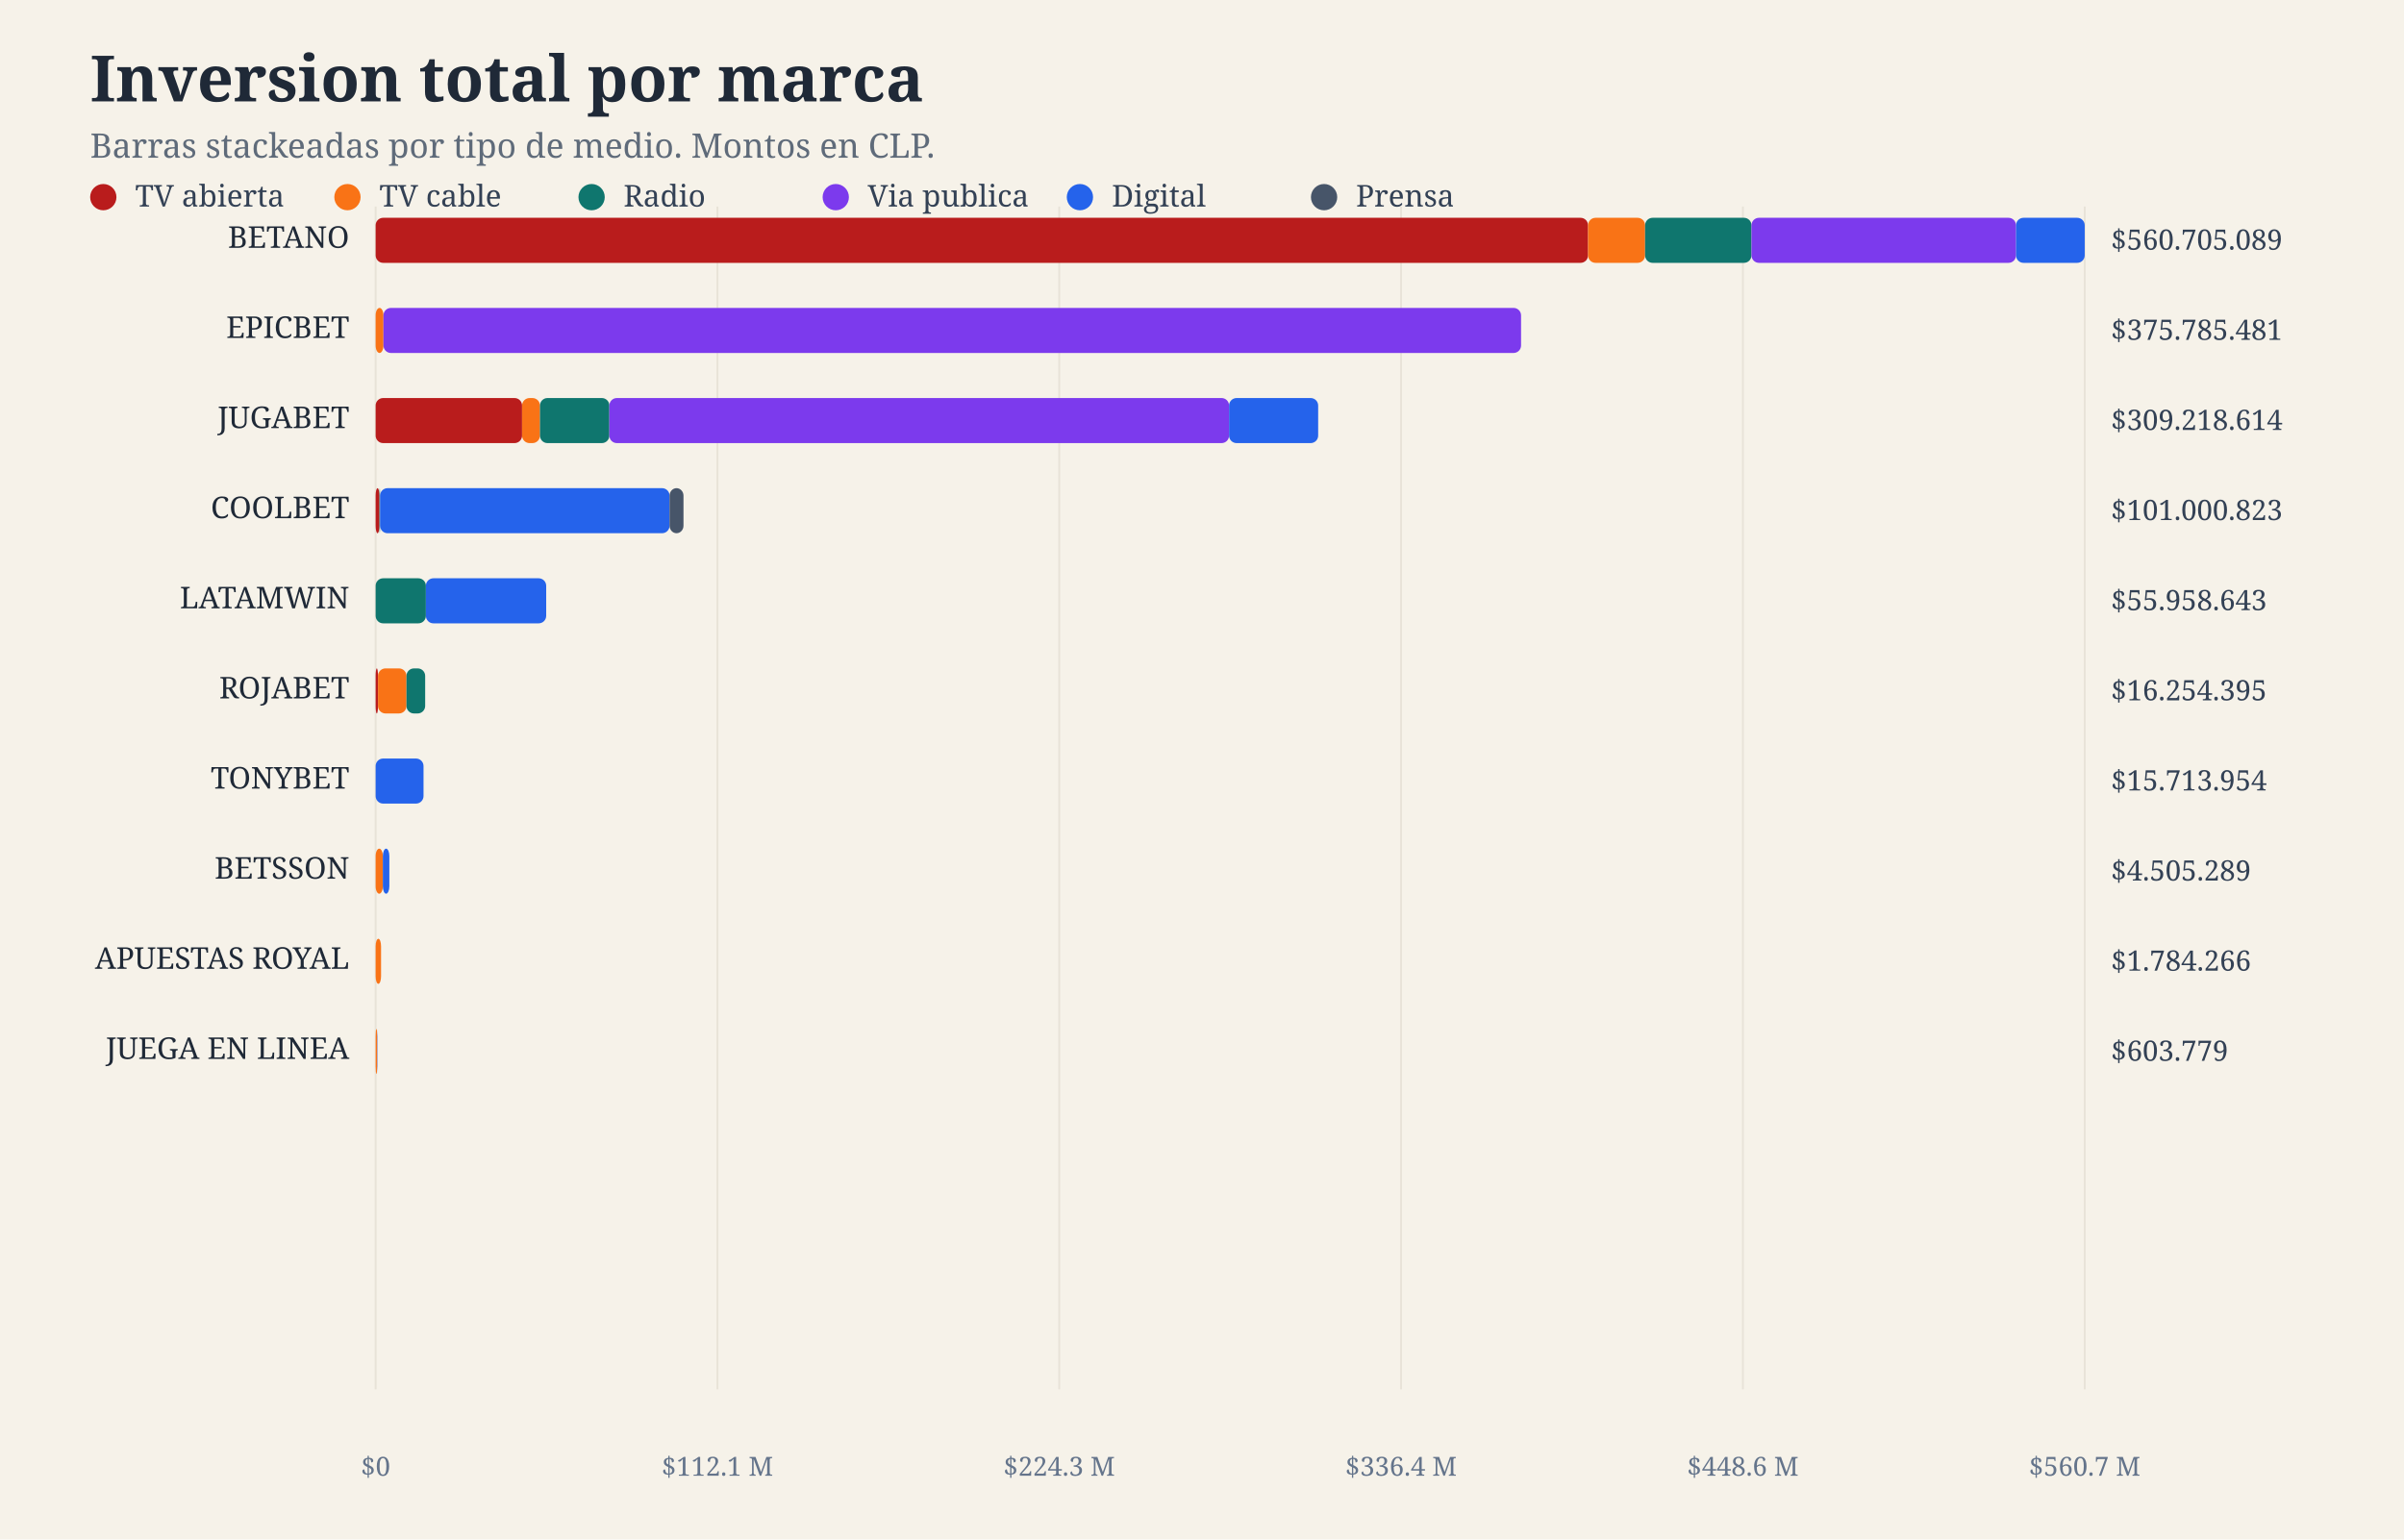
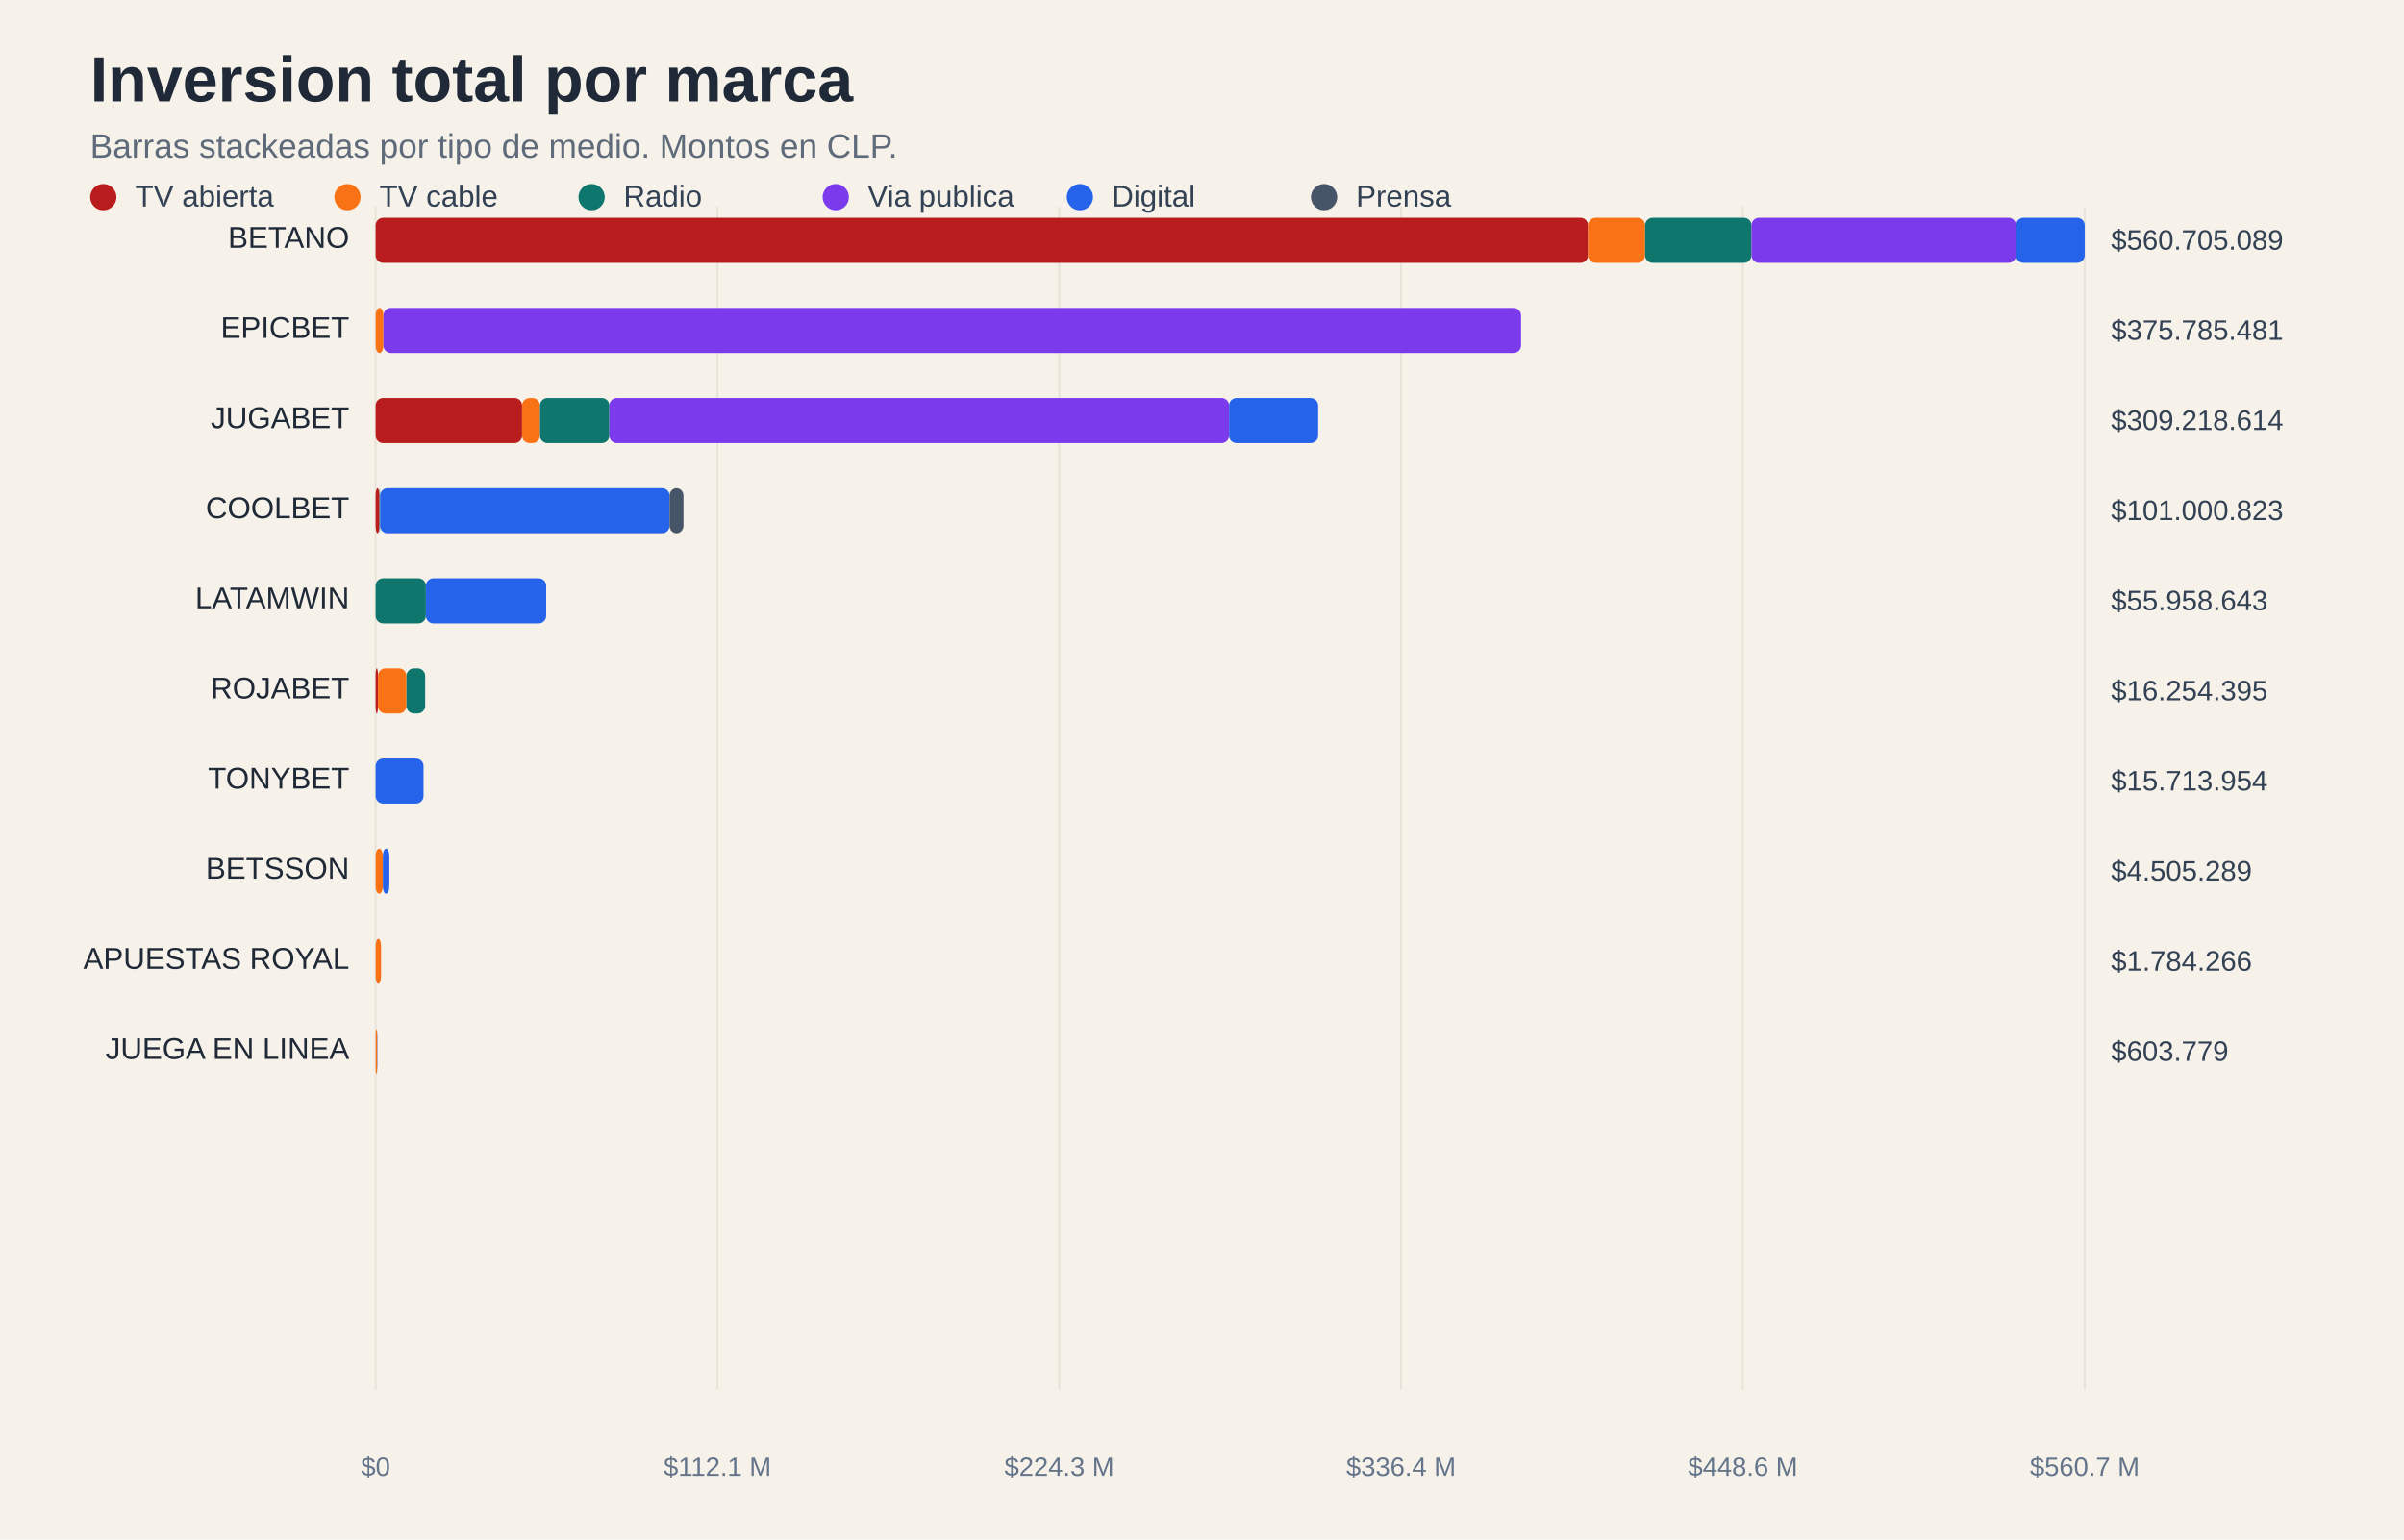
<svg xmlns="http://www.w3.org/2000/svg" width="1280" height="820" viewBox="0 0 1280 820" role="img" aria-labelledby="title desc">
  <rect width="100%" height="100%" fill="#f6f2e9" />
-   <text x="48" y="54" font-family="Georgia, serif" font-size="34" font-weight="700" fill="#1f2937">Inversion total por marca</text>
-   <text x="48" y="84" font-family="Georgia, serif" font-size="18" fill="#5f6b7a">Barras stackeadas por tipo de medio. Montos en CLP.</text>
+   <text x="48" y="54" font-family="Helvetica Neue, Arial, sans-serif" font-size="34" font-weight="700" fill="#1f2937">Inversion total por marca</text>
+   <text x="48" y="84" font-family="Helvetica Neue, Arial, sans-serif" font-size="18" fill="#5f6b7a">Barras stackeadas por tipo de medio. Montos en CLP.</text>
  <rect x="48" y="98" width="14" height="14" rx="7" fill="#b91c1c" />
-   <text x="72" y="110" font-family="Georgia, serif" font-size="16" fill="#334155">TV abierta</text>
+   <text x="72" y="110" font-family="Helvetica Neue, Arial, sans-serif" font-size="16" fill="#334155">TV abierta</text>
  <rect x="178" y="98" width="14" height="14" rx="7" fill="#f97316" />
-   <text x="202" y="110" font-family="Georgia, serif" font-size="16" fill="#334155">TV cable</text>
+   <text x="202" y="110" font-family="Helvetica Neue, Arial, sans-serif" font-size="16" fill="#334155">TV cable</text>
  <rect x="308" y="98" width="14" height="14" rx="7" fill="#0f766e" />
-   <text x="332" y="110" font-family="Georgia, serif" font-size="16" fill="#334155">Radio</text>
+   <text x="332" y="110" font-family="Helvetica Neue, Arial, sans-serif" font-size="16" fill="#334155">Radio</text>
  <rect x="438" y="98" width="14" height="14" rx="7" fill="#7c3aed" />
-   <text x="462" y="110" font-family="Georgia, serif" font-size="16" fill="#334155">Via publica</text>
+   <text x="462" y="110" font-family="Helvetica Neue, Arial, sans-serif" font-size="16" fill="#334155">Via publica</text>
  <rect x="568" y="98" width="14" height="14" rx="7" fill="#2563eb" />
-   <text x="592" y="110" font-family="Georgia, serif" font-size="16" fill="#334155">Digital</text>
+   <text x="592" y="110" font-family="Helvetica Neue, Arial, sans-serif" font-size="16" fill="#334155">Digital</text>
  <rect x="698" y="98" width="14" height="14" rx="7" fill="#475569" />
-   <text x="722" y="110" font-family="Georgia, serif" font-size="16" fill="#334155">Prensa</text>
+   <text x="722" y="110" font-family="Helvetica Neue, Arial, sans-serif" font-size="16" fill="#334155">Prensa</text>
  <line x1="200.0" y1="110" x2="200.0" y2="740" stroke="#e8e3d8" stroke-width="1" />
-   <text x="200.0" y="786" text-anchor="middle" font-family="Georgia, serif" font-size="14" fill="#64748b">$0</text>
+   <text x="200.0" y="786" text-anchor="middle" font-family="Helvetica Neue, Arial, sans-serif" font-size="14" fill="#64748b">$0</text>
  <line x1="382.0" y1="110" x2="382.0" y2="740" stroke="#e8e3d8" stroke-width="1" />
-   <text x="382.0" y="786" text-anchor="middle" font-family="Georgia, serif" font-size="14" fill="#64748b">$112.1 M</text>
+   <text x="382.0" y="786" text-anchor="middle" font-family="Helvetica Neue, Arial, sans-serif" font-size="14" fill="#64748b">$112.1 M</text>
  <line x1="564.0" y1="110" x2="564.0" y2="740" stroke="#e8e3d8" stroke-width="1" />
-   <text x="564.0" y="786" text-anchor="middle" font-family="Georgia, serif" font-size="14" fill="#64748b">$224.3 M</text>
+   <text x="564.0" y="786" text-anchor="middle" font-family="Helvetica Neue, Arial, sans-serif" font-size="14" fill="#64748b">$224.3 M</text>
  <line x1="746.0" y1="110" x2="746.0" y2="740" stroke="#e8e3d8" stroke-width="1" />
-   <text x="746.0" y="786" text-anchor="middle" font-family="Georgia, serif" font-size="14" fill="#64748b">$336.4 M</text>
+   <text x="746.0" y="786" text-anchor="middle" font-family="Helvetica Neue, Arial, sans-serif" font-size="14" fill="#64748b">$336.4 M</text>
  <line x1="928.0" y1="110" x2="928.0" y2="740" stroke="#e8e3d8" stroke-width="1" />
-   <text x="928.0" y="786" text-anchor="middle" font-family="Georgia, serif" font-size="14" fill="#64748b">$448.6 M</text>
+   <text x="928.0" y="786" text-anchor="middle" font-family="Helvetica Neue, Arial, sans-serif" font-size="14" fill="#64748b">$448.6 M</text>
  <line x1="1110.0" y1="110" x2="1110.0" y2="740" stroke="#e8e3d8" stroke-width="1" />
-   <text x="1110.0" y="786" text-anchor="middle" font-family="Georgia, serif" font-size="14" fill="#64748b">$560.7 M</text>
-   <text x="186" y="132" text-anchor="end" font-family="Georgia, serif" font-size="16" fill="#1f2937">BETANO</text>
+   <text x="1110.0" y="786" text-anchor="middle" font-family="Helvetica Neue, Arial, sans-serif" font-size="14" fill="#64748b">$560.7 M</text>
+   <text x="186" y="132" text-anchor="end" font-family="Helvetica Neue, Arial, sans-serif" font-size="16" fill="#1f2937">BETANO</text>
  <rect x="200" y="116" width="645.549" height="24" rx="4" fill="#b91c1c" />
  <rect x="845.549" y="116" width="30.37" height="24" rx="4" fill="#f97316" />
  <rect x="875.919" y="116" width="56.651" height="24" rx="4" fill="#0f766e" />
  <rect x="932.57" y="116" width="140.852" height="24" rx="4" fill="#7c3aed" />
  <rect x="1073.422" y="116" width="36.578" height="24" rx="4" fill="#2563eb" />
-   <text x="1124" y="133" font-family="Georgia, serif" font-size="15" fill="#334155">$560.705.089</text>
-   <text x="186" y="180" text-anchor="end" font-family="Georgia, serif" font-size="16" fill="#1f2937">EPICBET</text>
+   <text x="1124" y="133" font-family="Helvetica Neue, Arial, sans-serif" font-size="15" fill="#334155">$560.705.089</text>
+   <text x="186" y="180" text-anchor="end" font-family="Helvetica Neue, Arial, sans-serif" font-size="16" fill="#1f2937">EPICBET</text>
  <rect x="200" y="164" width="4.161" height="24" rx="4" fill="#f97316" />
  <rect x="204.161" y="164" width="605.723" height="24" rx="4" fill="#7c3aed" />
-   <text x="1124" y="181" font-family="Georgia, serif" font-size="15" fill="#334155">$375.785.481</text>
-   <text x="186" y="228" text-anchor="end" font-family="Georgia, serif" font-size="16" fill="#1f2937">JUGABET</text>
+   <text x="1124" y="181" font-family="Helvetica Neue, Arial, sans-serif" font-size="15" fill="#334155">$375.785.481</text>
+   <text x="186" y="228" text-anchor="end" font-family="Helvetica Neue, Arial, sans-serif" font-size="16" fill="#1f2937">JUGABET</text>
  <rect x="200" y="212" width="77.973" height="24" rx="4" fill="#b91c1c" />
  <rect x="277.973" y="212" width="9.533" height="24" rx="4" fill="#f97316" />
  <rect x="287.506" y="212" width="36.944" height="24" rx="4" fill="#0f766e" />
  <rect x="324.45" y="212" width="329.968" height="24" rx="4" fill="#7c3aed" />
  <rect x="654.418" y="212" width="47.431" height="24" rx="4" fill="#2563eb" />
-   <text x="1124" y="229" font-family="Georgia, serif" font-size="15" fill="#334155">$309.218.614</text>
-   <text x="186" y="276" text-anchor="end" font-family="Georgia, serif" font-size="16" fill="#1f2937">COOLBET</text>
+   <text x="1124" y="229" font-family="Helvetica Neue, Arial, sans-serif" font-size="15" fill="#334155">$309.218.614</text>
+   <text x="186" y="276" text-anchor="end" font-family="Helvetica Neue, Arial, sans-serif" font-size="16" fill="#1f2937">COOLBET</text>
  <rect x="200" y="260" width="2.032" height="24" rx="4" fill="#b91c1c" />
  <rect x="202.032" y="260" width="0.026" height="24" rx="4" fill="#f97316" />
  <rect x="202.058" y="260" width="0.307" height="24" rx="4" fill="#0f766e" />
  <rect x="202.365" y="260" width="154.147" height="24" rx="4" fill="#2563eb" />
  <rect x="356.512" y="260" width="7.408" height="24" rx="4" fill="#475569" />
-   <text x="1124" y="277" font-family="Georgia, serif" font-size="15" fill="#334155">$101.000.823</text>
-   <text x="186" y="324" text-anchor="end" font-family="Georgia, serif" font-size="16" fill="#1f2937">LATAMWIN</text>
+   <text x="1124" y="277" font-family="Helvetica Neue, Arial, sans-serif" font-size="15" fill="#334155">$101.000.823</text>
+   <text x="186" y="324" text-anchor="end" font-family="Helvetica Neue, Arial, sans-serif" font-size="16" fill="#1f2937">LATAMWIN</text>
  <rect x="200" y="308" width="26.762" height="24" rx="4" fill="#0f766e" />
  <rect x="226.762" y="308" width="64.056" height="24" rx="4" fill="#2563eb" />
-   <text x="1124" y="325" font-family="Georgia, serif" font-size="15" fill="#334155">$55.958.643</text>
-   <text x="186" y="372" text-anchor="end" font-family="Georgia, serif" font-size="16" fill="#1f2937">ROJABET</text>
+   <text x="1124" y="325" font-family="Helvetica Neue, Arial, sans-serif" font-size="15" fill="#334155">$55.958.643</text>
+   <text x="186" y="372" text-anchor="end" font-family="Helvetica Neue, Arial, sans-serif" font-size="16" fill="#1f2937">ROJABET</text>
  <rect x="200" y="356" width="1.272" height="24" rx="4" fill="#b91c1c" />
  <rect x="201.272" y="356" width="15.151" height="24" rx="4" fill="#f97316" />
  <rect x="216.422" y="356" width="9.958" height="24" rx="4" fill="#0f766e" />
-   <text x="1124" y="373" font-family="Georgia, serif" font-size="15" fill="#334155">$16.254.395</text>
-   <text x="186" y="420" text-anchor="end" font-family="Georgia, serif" font-size="16" fill="#1f2937">TONYBET</text>
+   <text x="1124" y="373" font-family="Helvetica Neue, Arial, sans-serif" font-size="15" fill="#334155">$16.254.395</text>
+   <text x="186" y="420" text-anchor="end" font-family="Helvetica Neue, Arial, sans-serif" font-size="16" fill="#1f2937">TONYBET</text>
  <rect x="200" y="404" width="25.503" height="24" rx="4" fill="#2563eb" />
-   <text x="1124" y="421" font-family="Georgia, serif" font-size="15" fill="#334155">$15.713.954</text>
-   <text x="186" y="468" text-anchor="end" font-family="Georgia, serif" font-size="16" fill="#1f2937">BETSSON</text>
+   <text x="1124" y="421" font-family="Helvetica Neue, Arial, sans-serif" font-size="15" fill="#334155">$15.713.954</text>
+   <text x="186" y="468" text-anchor="end" font-family="Helvetica Neue, Arial, sans-serif" font-size="16" fill="#1f2937">BETSSON</text>
  <rect x="200" y="452" width="3.838" height="24" rx="4" fill="#f97316" />
  <rect x="203.838" y="452" width="3.474" height="24" rx="4" fill="#2563eb" />
-   <text x="1124" y="469" font-family="Georgia, serif" font-size="15" fill="#334155">$4.505.289</text>
-   <text x="186" y="516" text-anchor="end" font-family="Georgia, serif" font-size="16" fill="#1f2937">APUESTAS ROYAL</text>
+   <text x="1124" y="469" font-family="Helvetica Neue, Arial, sans-serif" font-size="15" fill="#334155">$4.505.289</text>
+   <text x="186" y="516" text-anchor="end" font-family="Helvetica Neue, Arial, sans-serif" font-size="16" fill="#1f2937">APUESTAS ROYAL</text>
  <rect x="200" y="500" width="2.896" height="24" rx="4" fill="#f97316" />
-   <text x="1124" y="517" font-family="Georgia, serif" font-size="15" fill="#334155">$1.784.266</text>
-   <text x="186" y="564" text-anchor="end" font-family="Georgia, serif" font-size="16" fill="#1f2937">JUEGA EN LINEA</text>
+   <text x="1124" y="517" font-family="Helvetica Neue, Arial, sans-serif" font-size="15" fill="#334155">$1.784.266</text>
+   <text x="186" y="564" text-anchor="end" font-family="Helvetica Neue, Arial, sans-serif" font-size="16" fill="#1f2937">JUEGA EN LINEA</text>
  <rect x="200" y="548" width="0.825" height="24" rx="4" fill="#f97316" />
  <rect x="200.825" y="548" width="0.155" height="24" rx="4" fill="#2563eb" />
-   <text x="1124" y="565" font-family="Georgia, serif" font-size="15" fill="#334155">$603.779</text>
+   <text x="1124" y="565" font-family="Helvetica Neue, Arial, sans-serif" font-size="15" fill="#334155">$603.779</text>
</svg>
